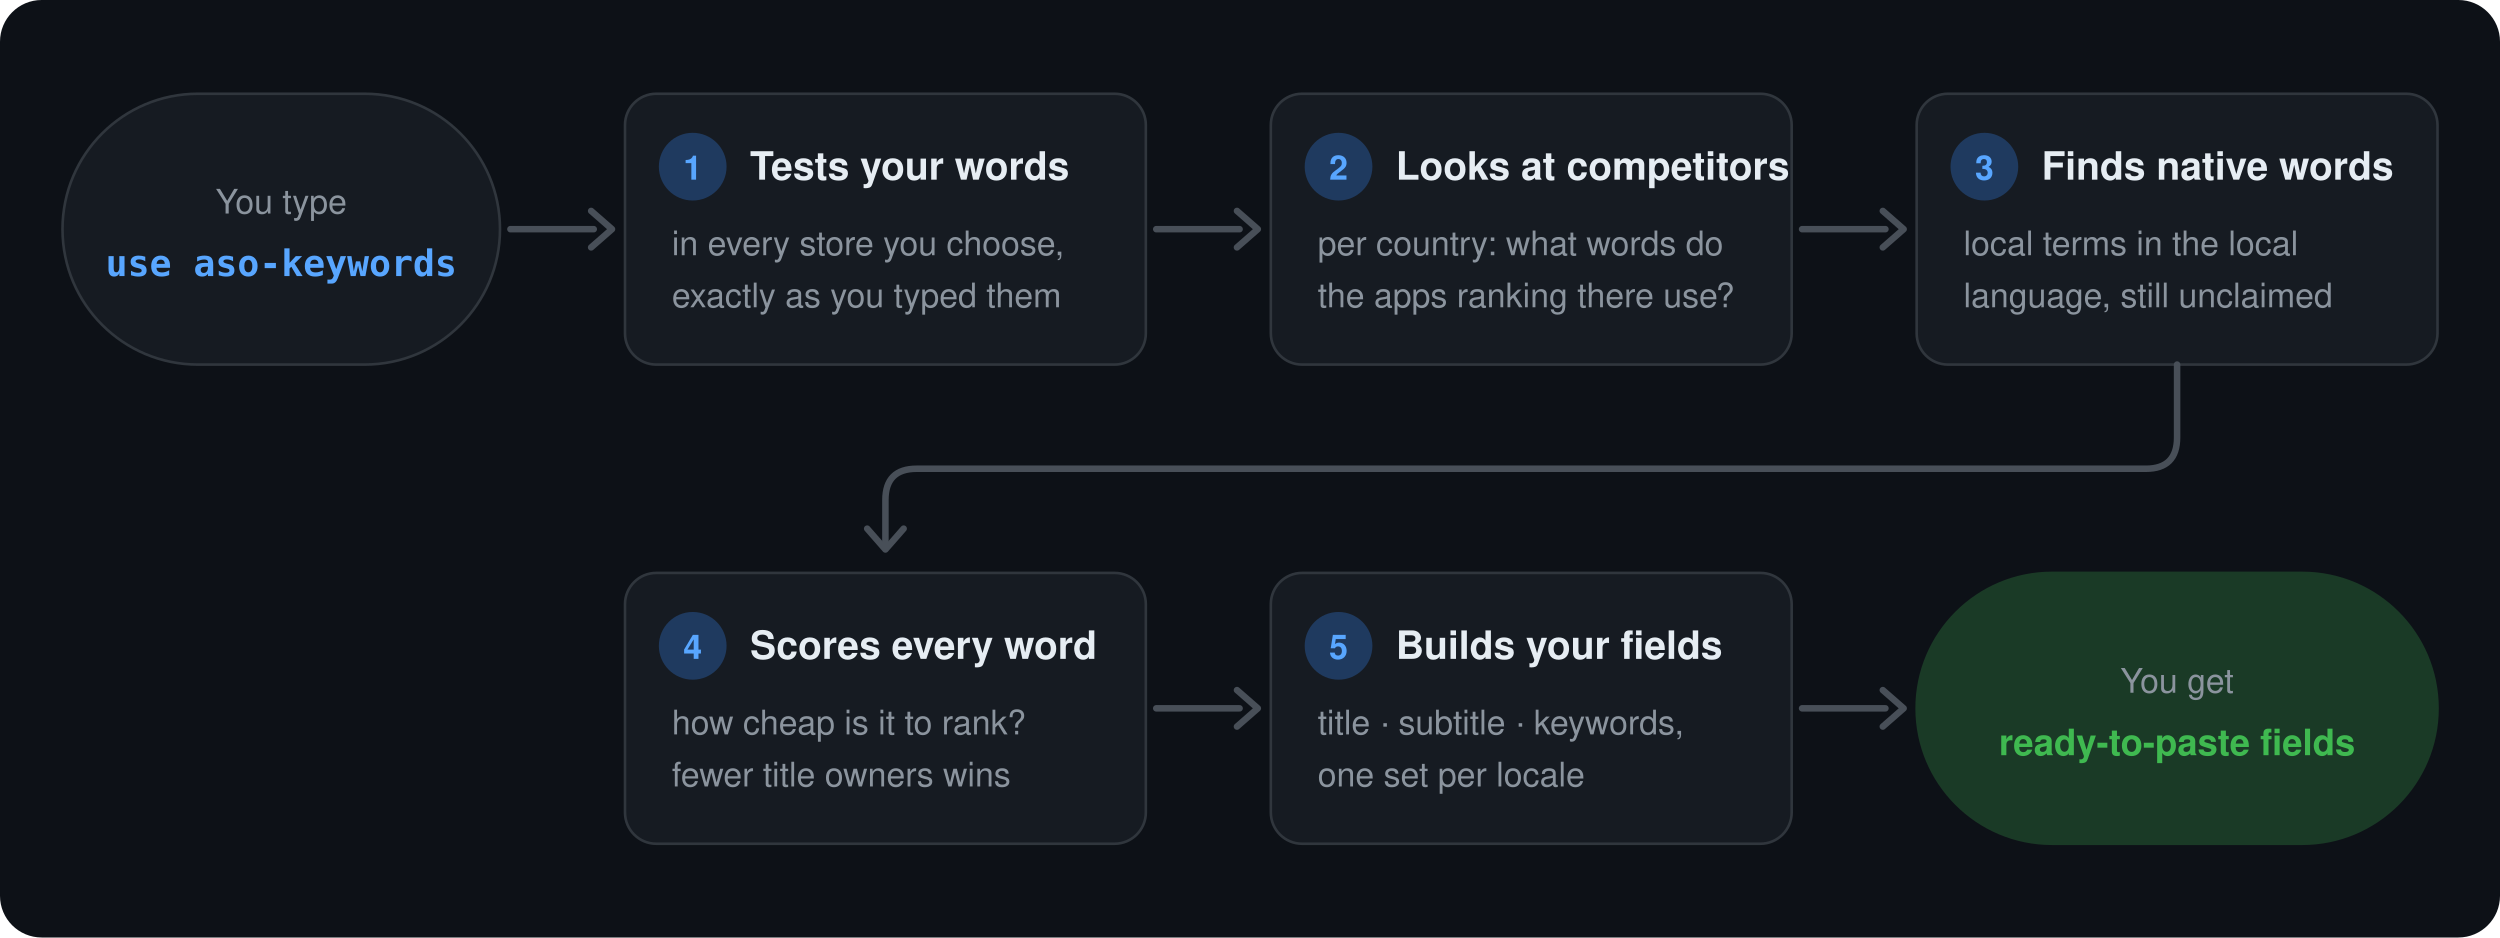
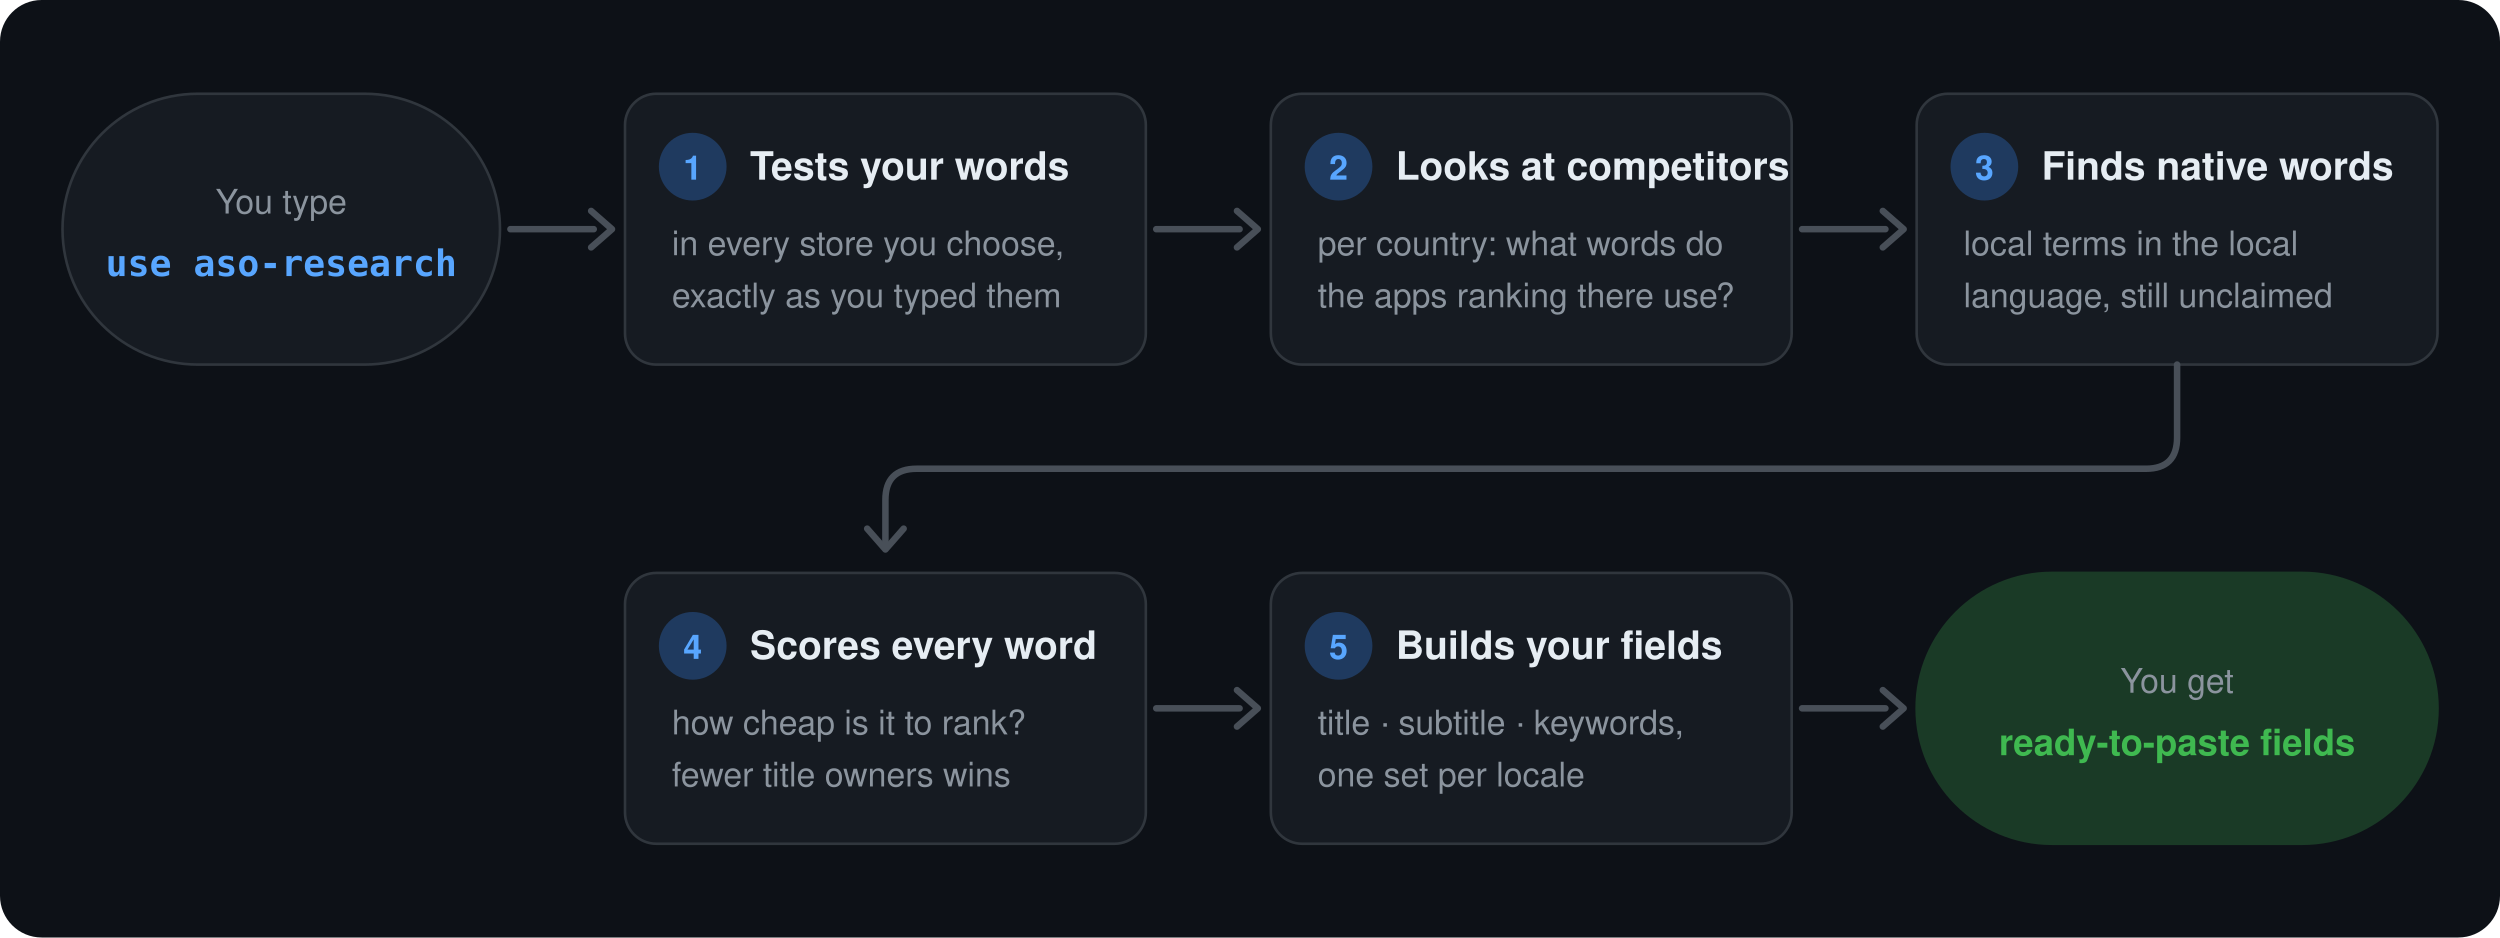
<svg xmlns="http://www.w3.org/2000/svg" width="960" height="360" viewBox="0 0 960 360" font-family="-apple-system, BlinkMacSystemFont, 'Segoe UI', Helvetica, Arial, sans-serif">
  <rect width="960" height="360" rx="16" fill="#0d1117" />
  <rect x="24" y="36" width="168" height="104" rx="52.0" fill="#161b22" stroke="#30363d" />
  <text x="108.0" y="82" text-anchor="middle" font-size="13" fill="#8b949e">You type</text>
-   <text x="108.0" y="106" text-anchor="middle" font-size="14" font-weight="700" font-family="ui-monospace, SFMono-Regular, Menlo, Consolas, monospace" fill="#58a6ff">use aso-keywords</text>
+   <text x="108.0" y="106" text-anchor="middle" font-size="14" font-weight="700" font-family="ui-monospace, SFMono-Regular, Menlo, Consolas, monospace" fill="#58a6ff">use aso-research</text>
  <line x1="196" y1="88.0" x2="228" y2="88.0" stroke="#484f58" stroke-width="2.5" stroke-linecap="round" />
  <path d="M227 81.0 L235 88.0 L227 95.0" fill="none" stroke="#484f58" stroke-width="2.5" stroke-linecap="round" stroke-linejoin="round" />
  <rect x="240" y="36" width="200" height="104" rx="12" fill="#161b22" stroke="#30363d" />
  <circle cx="266" cy="64" r="13" fill="#1f3a5f" />
  <text x="266" y="69" text-anchor="middle" font-size="13" font-weight="700" fill="#58a6ff">1</text>
  <text x="288" y="69" font-size="15" font-weight="700" fill="#e6edf3">Tests your words</text>
  <text x="258" y="98" font-size="13" fill="#8b949e">in every store you choose,</text>
  <text x="258" y="118" font-size="13" fill="#8b949e">exactly as you typed them</text>
  <line x1="444" y1="88.0" x2="476" y2="88.0" stroke="#484f58" stroke-width="2.5" stroke-linecap="round" />
  <path d="M475 81.0 L483 88.0 L475 95.0" fill="none" stroke="#484f58" stroke-width="2.5" stroke-linecap="round" stroke-linejoin="round" />
  <rect x="488" y="36" width="200" height="104" rx="12" fill="#161b22" stroke="#30363d" />
  <circle cx="514" cy="64" r="13" fill="#1f3a5f" />
  <text x="514" y="69" text-anchor="middle" font-size="13" font-weight="700" fill="#58a6ff">2</text>
  <text x="536" y="69" font-size="15" font-weight="700" fill="#e6edf3">Looks at competitors</text>
  <text x="506" y="98" font-size="13" fill="#8b949e">per country: what words do</text>
  <text x="506" y="118" font-size="13" fill="#8b949e">the apps ranking there use?</text>
  <line x1="692" y1="88.0" x2="724" y2="88.0" stroke="#484f58" stroke-width="2.5" stroke-linecap="round" />
  <path d="M723 81.0 L731 88.0 L723 95.0" fill="none" stroke="#484f58" stroke-width="2.5" stroke-linecap="round" stroke-linejoin="round" />
  <rect x="736" y="36" width="200" height="104" rx="12" fill="#161b22" stroke="#30363d" />
  <circle cx="762" cy="64" r="13" fill="#1f3a5f" />
  <text x="762" y="69" text-anchor="middle" font-size="13" font-weight="700" fill="#58a6ff">3</text>
  <text x="784" y="69" font-size="15" font-weight="700" fill="#e6edf3">Finds native words</text>
  <text x="754" y="98" font-size="13" fill="#8b949e">local terms in the local</text>
  <text x="754" y="118" font-size="13" fill="#8b949e">language, still unclaimed</text>
  <path d="M836 140 V168.0 Q836 180.0 824 180.0 H352 Q340 180.0 340 192.0 V210" fill="none" stroke="#484f58" stroke-width="2.5" stroke-linecap="round" />
  <path d="M333 203 L340 211 L347 203" fill="none" stroke="#484f58" stroke-width="2.5" stroke-linecap="round" stroke-linejoin="round" />
  <rect x="240" y="220" width="200" height="104" rx="12" fill="#161b22" stroke="#30363d" />
  <circle cx="266" cy="248" r="13" fill="#1f3a5f" />
  <text x="266" y="253" text-anchor="middle" font-size="13" font-weight="700" fill="#58a6ff">4</text>
  <text x="288" y="253" font-size="15" font-weight="700" fill="#e6edf3">Scores every word</text>
  <text x="258" y="282" font-size="13" fill="#8b949e">how cheap is it to rank?</text>
  <text x="258" y="302" font-size="13" fill="#8b949e">fewer title owners wins</text>
  <line x1="444" y1="272.0" x2="476" y2="272.0" stroke="#484f58" stroke-width="2.5" stroke-linecap="round" />
  <path d="M475 265.0 L483 272.0 L475 279.0" fill="none" stroke="#484f58" stroke-width="2.5" stroke-linecap="round" stroke-linejoin="round" />
  <rect x="488" y="220" width="200" height="104" rx="12" fill="#161b22" stroke="#30363d" />
  <circle cx="514" cy="248" r="13" fill="#1f3a5f" />
  <text x="514" y="253" text-anchor="middle" font-size="13" font-weight="700" fill="#58a6ff">5</text>
  <text x="536" y="253" font-size="15" font-weight="700" fill="#e6edf3">Builds your fields</text>
  <text x="506" y="282" font-size="13" fill="#8b949e">title · subtitle · keywords,</text>
  <text x="506" y="302" font-size="13" fill="#8b949e">one set per locale</text>
  <line x1="692" y1="272.0" x2="724" y2="272.0" stroke="#484f58" stroke-width="2.5" stroke-linecap="round" />
  <path d="M723 265.0 L731 272.0 L723 279.0" fill="none" stroke="#484f58" stroke-width="2.5" stroke-linecap="round" stroke-linejoin="round" />
  <rect x="736" y="220" width="200" height="104" rx="52.0" fill="#1a3a26" stroke="#1a3a26" />
  <text x="836.0" y="266" text-anchor="middle" font-size="13" fill="#8b949e">You get</text>
  <text x="836.0" y="290" text-anchor="middle" font-size="14" font-weight="700" fill="#3fb950">ready-to-paste fields</text>
</svg>
